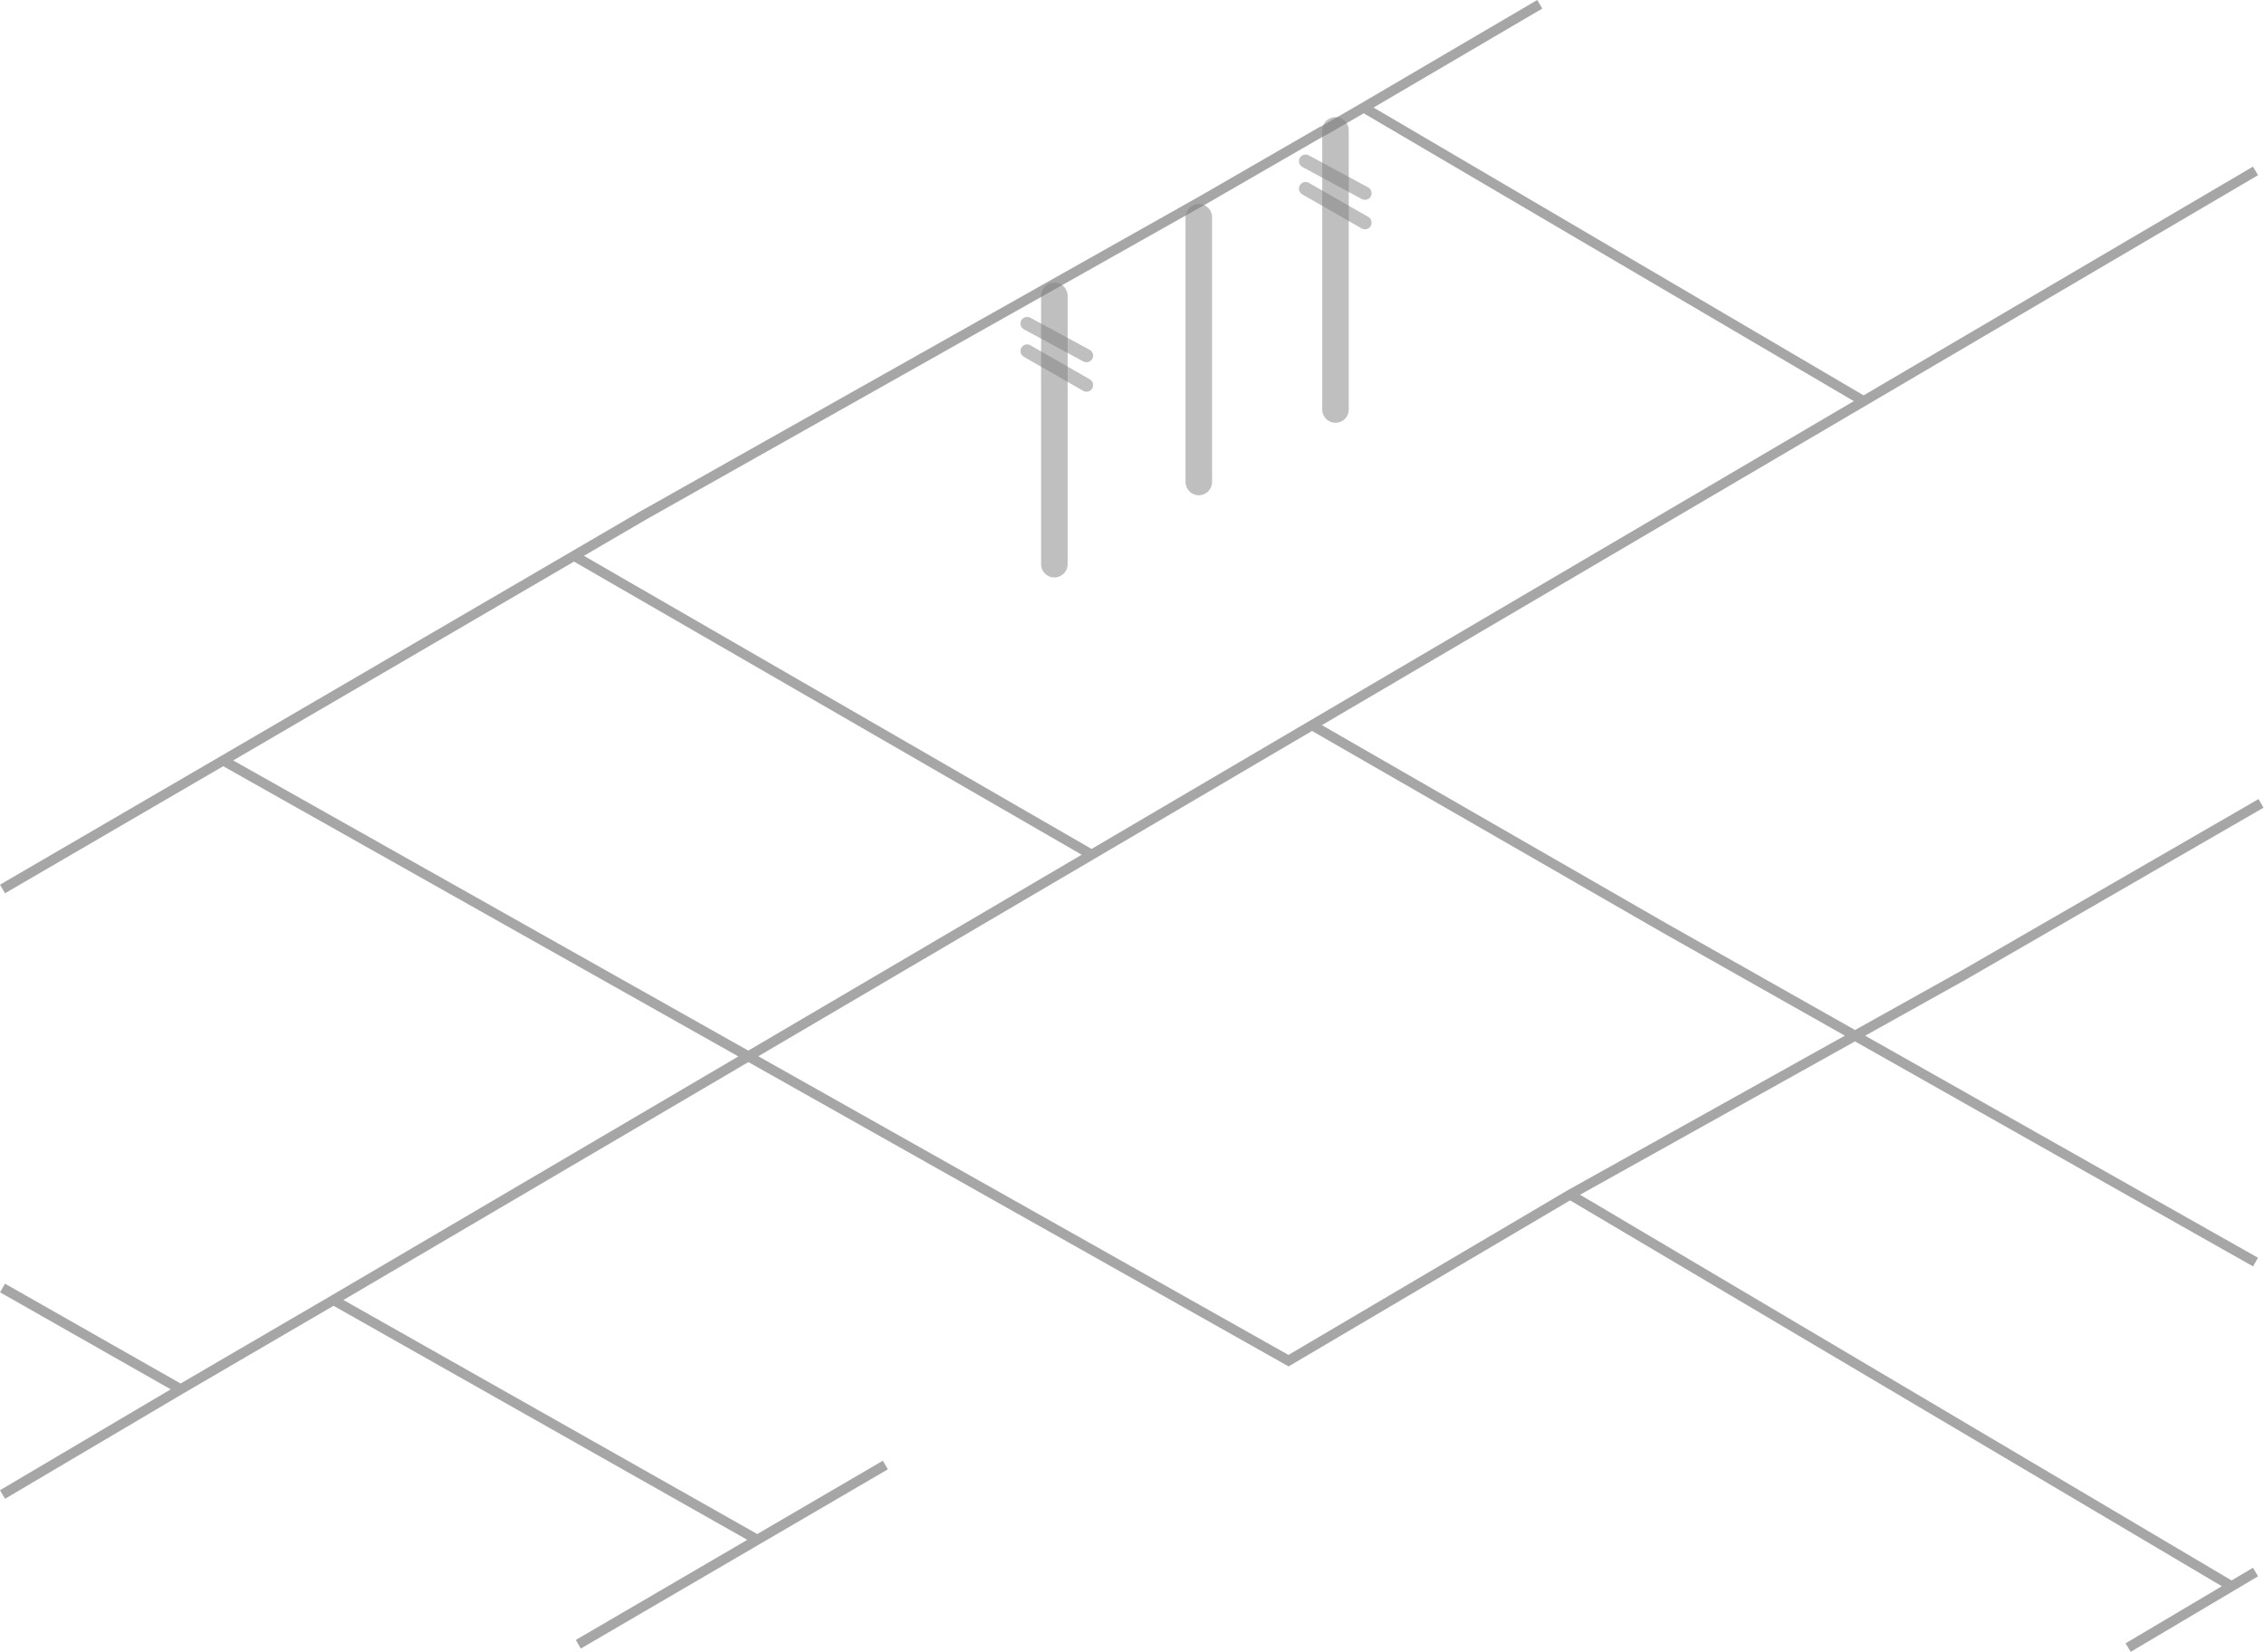
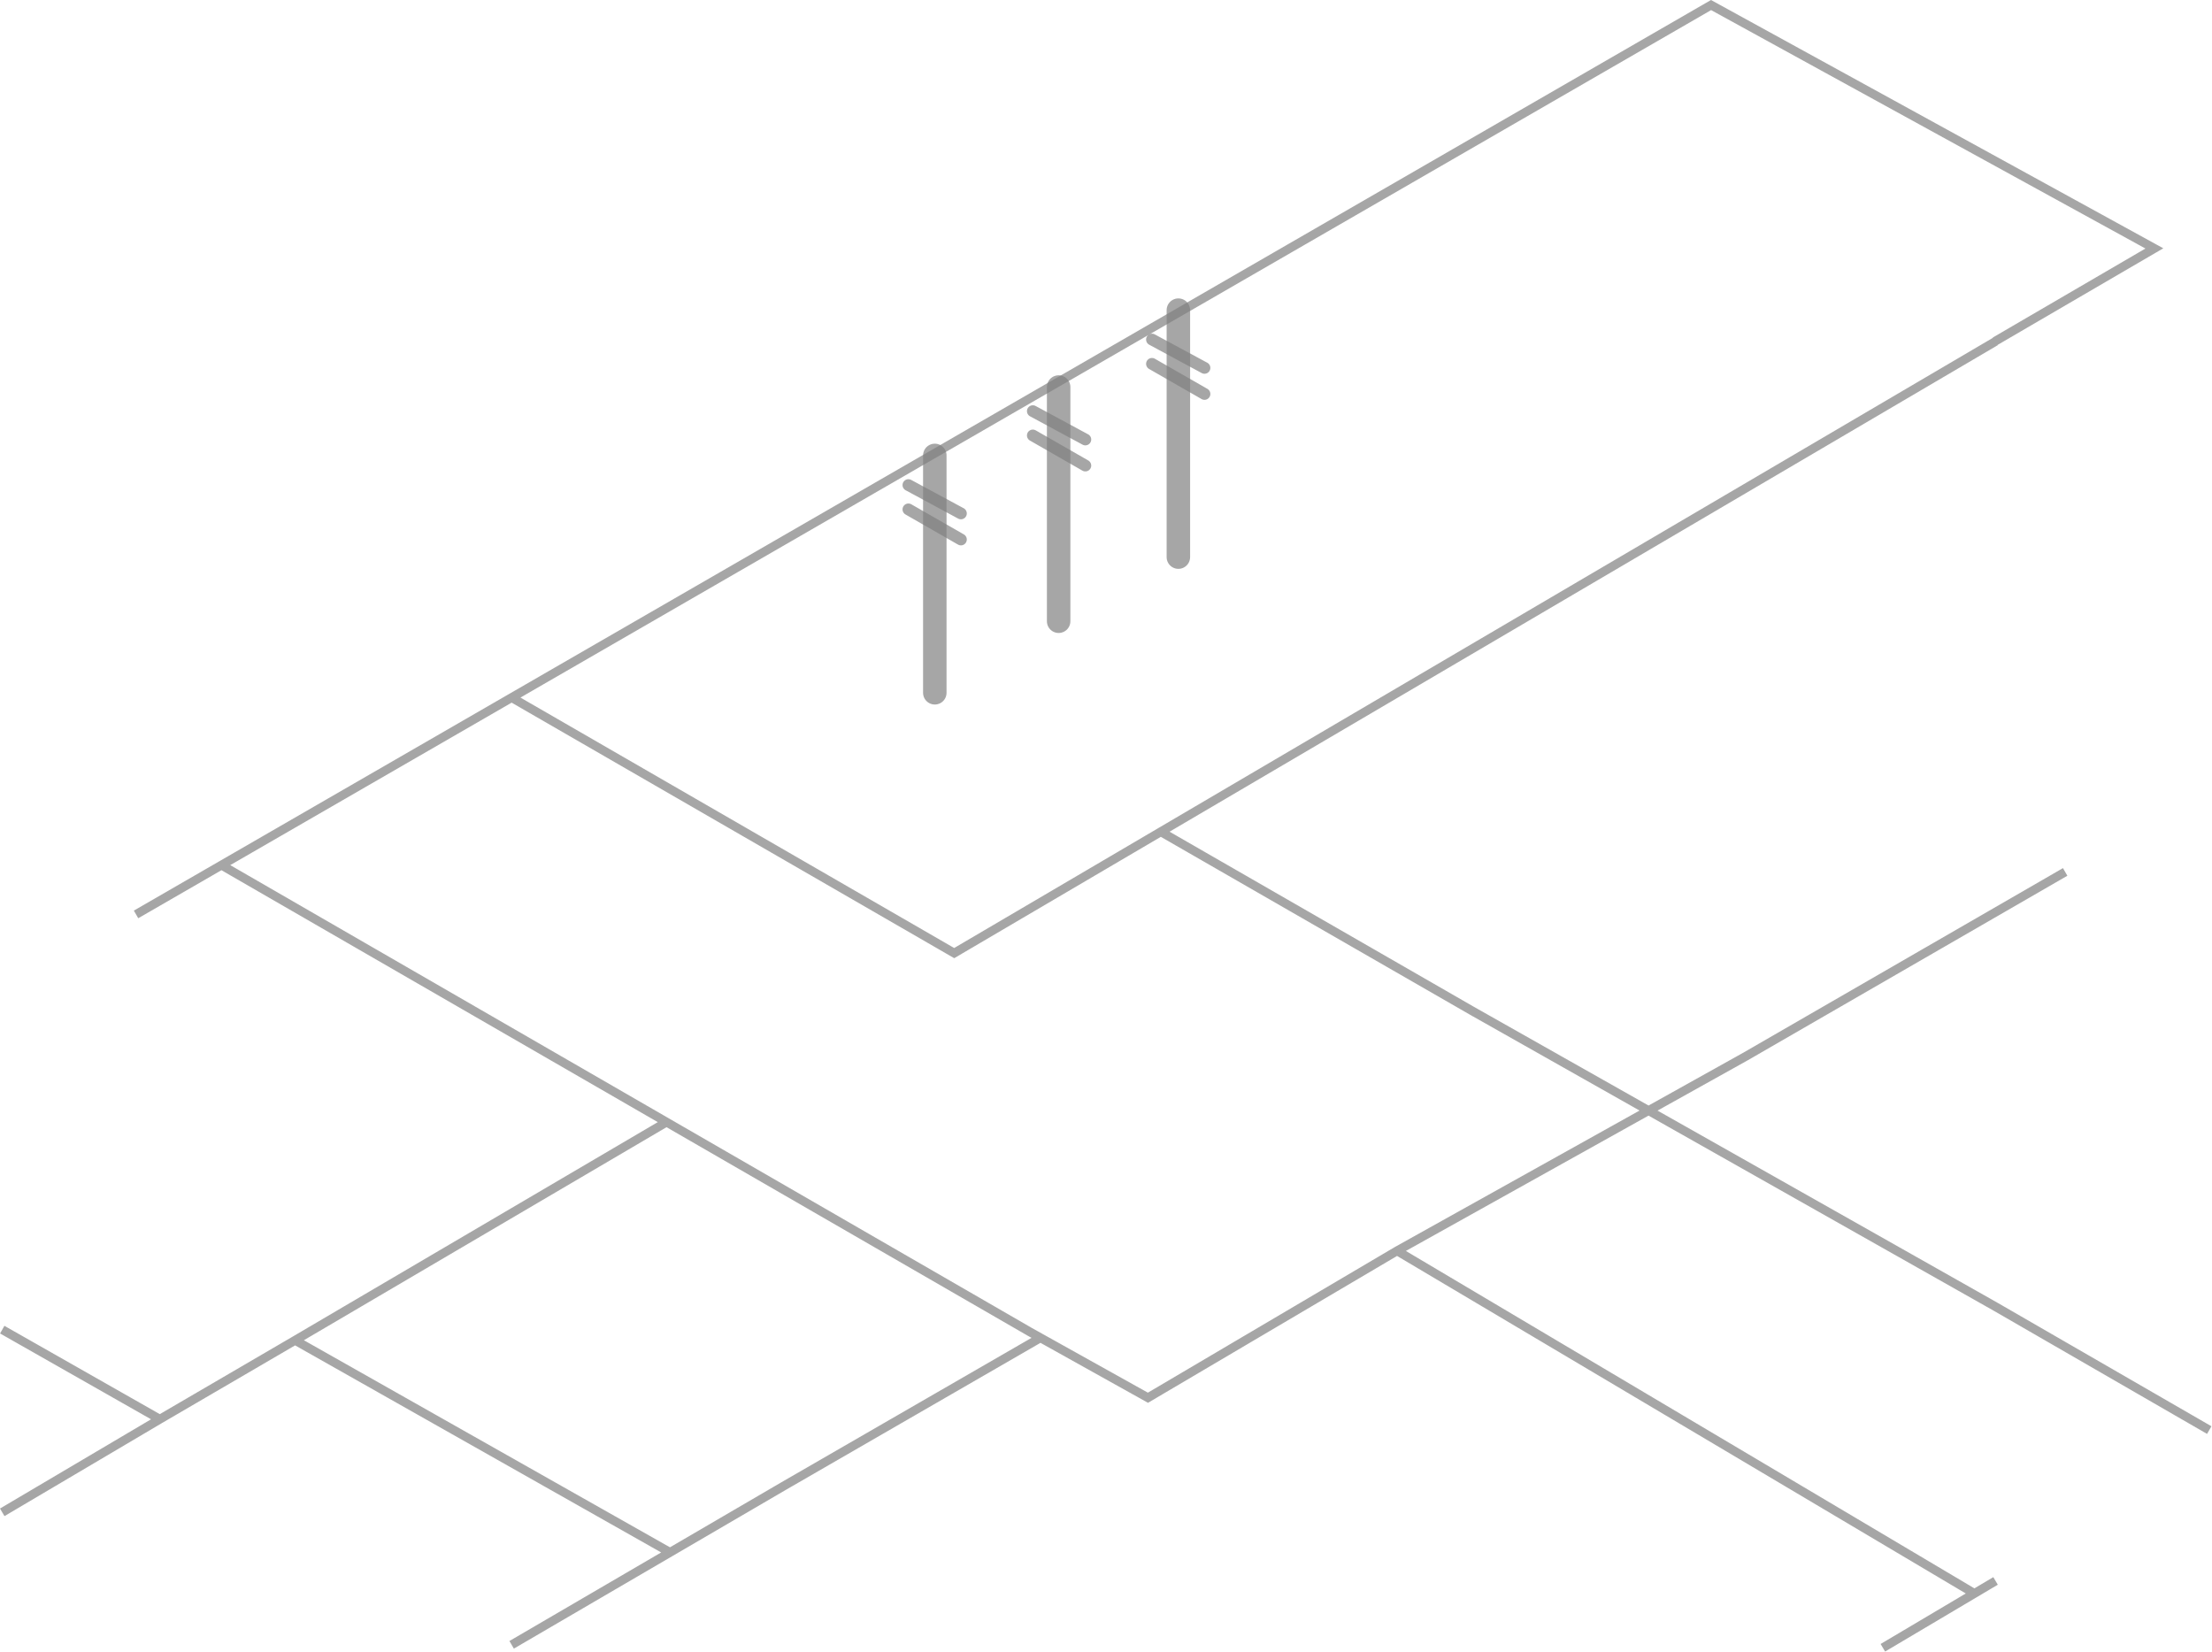
- <svg xmlns="http://www.w3.org/2000/svg" width="3413" height="2490" viewBox="0 0 3413 2490" fill="none">
-   <path d="M1548.39 529.114L1637.89 580.434M1548.39 487.703L1637.89 536.017" stroke="#818181" stroke-opacity="0.5" stroke-width="20" stroke-linecap="round" />
-   <path d="M1968.18 284.329L2057.69 335.649M1968.18 242.918L2057.69 291.231" stroke="#818181" stroke-opacity="0.5" stroke-width="20" stroke-linecap="round" />
-   <path d="M3.814 2252.7L272.32 2094.07M3400.21 257.609L2809.43 604.641M3.814 1339.98L336.441 1146.32M974.814 773.975L336.441 1146.32M3408.55 1210.97L2960.81 1469.47L2366.93 1800.67L1942.47 2050.99L1754.11 1944.89L336.441 1146.32M1977.87 1093.11L2513.81 1401.47M1977.87 1093.11L1645.57 1288.31M1977.87 1093.11L2809.43 604.641M2507.81 1398.02L3400.21 1902.37M2366.93 1800.67L3364.15 2390.98M3208.18 2483.47L3400.21 2369.59M502.754 1959.62L1141.62 2320.95M502.754 1959.62L272.32 2094.07M502.754 1959.62L1645.57 1288.31M871.783 2478.46L1334.66 2208.28M3.814 1941.45L272.32 2094.07M865.33 837.834L1645.57 1288.31M962.621 780.928L1813.89 301.358L1994.23 197.238M2321.18 6.469L2055.85 162.095M2055.85 162.095L2809.43 604.641M2055.85 162.095L1994.23 197.669" stroke="#818181" stroke-opacity="0.7" stroke-width="15" />
-   <path d="M1589.47 445.966V850.395M1807.21 327.469L1807.21 726.495M2013.27 617.289L2013.27 312.047L2013.27 196.496" stroke="#818181" stroke-opacity="0.5" stroke-width="40" stroke-linecap="round" />
+ <svg xmlns="http://www.w3.org/2000/svg" width="3769" height="2814" viewBox="0 0 3769 2814" fill="none">
+   <path d="M3.814 2576.7L272.32 2418.07M3400.21 581.61L2809.43 928.643L1977.87 1417.12M1977.87 1417.12L2513.81 1725.47M1977.87 1417.12L1645.57 1612.31L1625.87 1623.89L871.783 1188.52M2507.81 1722.02L3400.21 2226.38L3764.31 2436.59M3518.81 1485.6L2974.31 1799.97L2380.43 2131.17L1955.97 2381.48L1772.81 2279.32M2380.43 2131.17L3364.15 2714.98M3208.18 2807.47L3400.21 2693.59M502.754 2283.62L1141.62 2644.96M502.754 2283.62L272.32 2418.07M502.754 2283.62L1135.67 1911.83M871.783 2802.46L1334.66 2532.29L1772.81 2279.32M3.814 2265.45L272.32 2418.07M3399.19 581.61L3670.81 423.247L2915.45 8.605L871.783 1188.52M871.783 1188.52L402.814 1459.28L377.317 1474L231.814 1558M1135.67 1911.83L1754.11 2268.89L1772.81 2279.32M1135.67 1911.83L377.317 1474" stroke="#818181" stroke-opacity="0.7" stroke-width="15" />
+   <path d="M1547.81 867.88L1637.32 919.199M1547.81 826.469L1637.32 874.782" stroke="#818181" stroke-opacity="0.7" stroke-width="20" stroke-linecap="round" />
+   <path d="M1759.81 741.915L1849.32 793.234M1759.81 700.504L1849.32 748.817" stroke="#818181" stroke-opacity="0.7" stroke-width="20" stroke-linecap="round" />
+   <path d="M1962.81 619.915L2052.32 671.234M1962.81 578.504L2052.32 626.817" stroke="#818181" stroke-opacity="0.7" stroke-width="20" stroke-linecap="round" />
+   <path d="M1592.81 775.938V1180.37M1803.81 659.442L1803.81 1058.47M2007.81 949.211L2007.81 643.969L2007.81 528.418" stroke="#818181" stroke-opacity="0.7" stroke-width="40" stroke-linecap="round" />
</svg>
